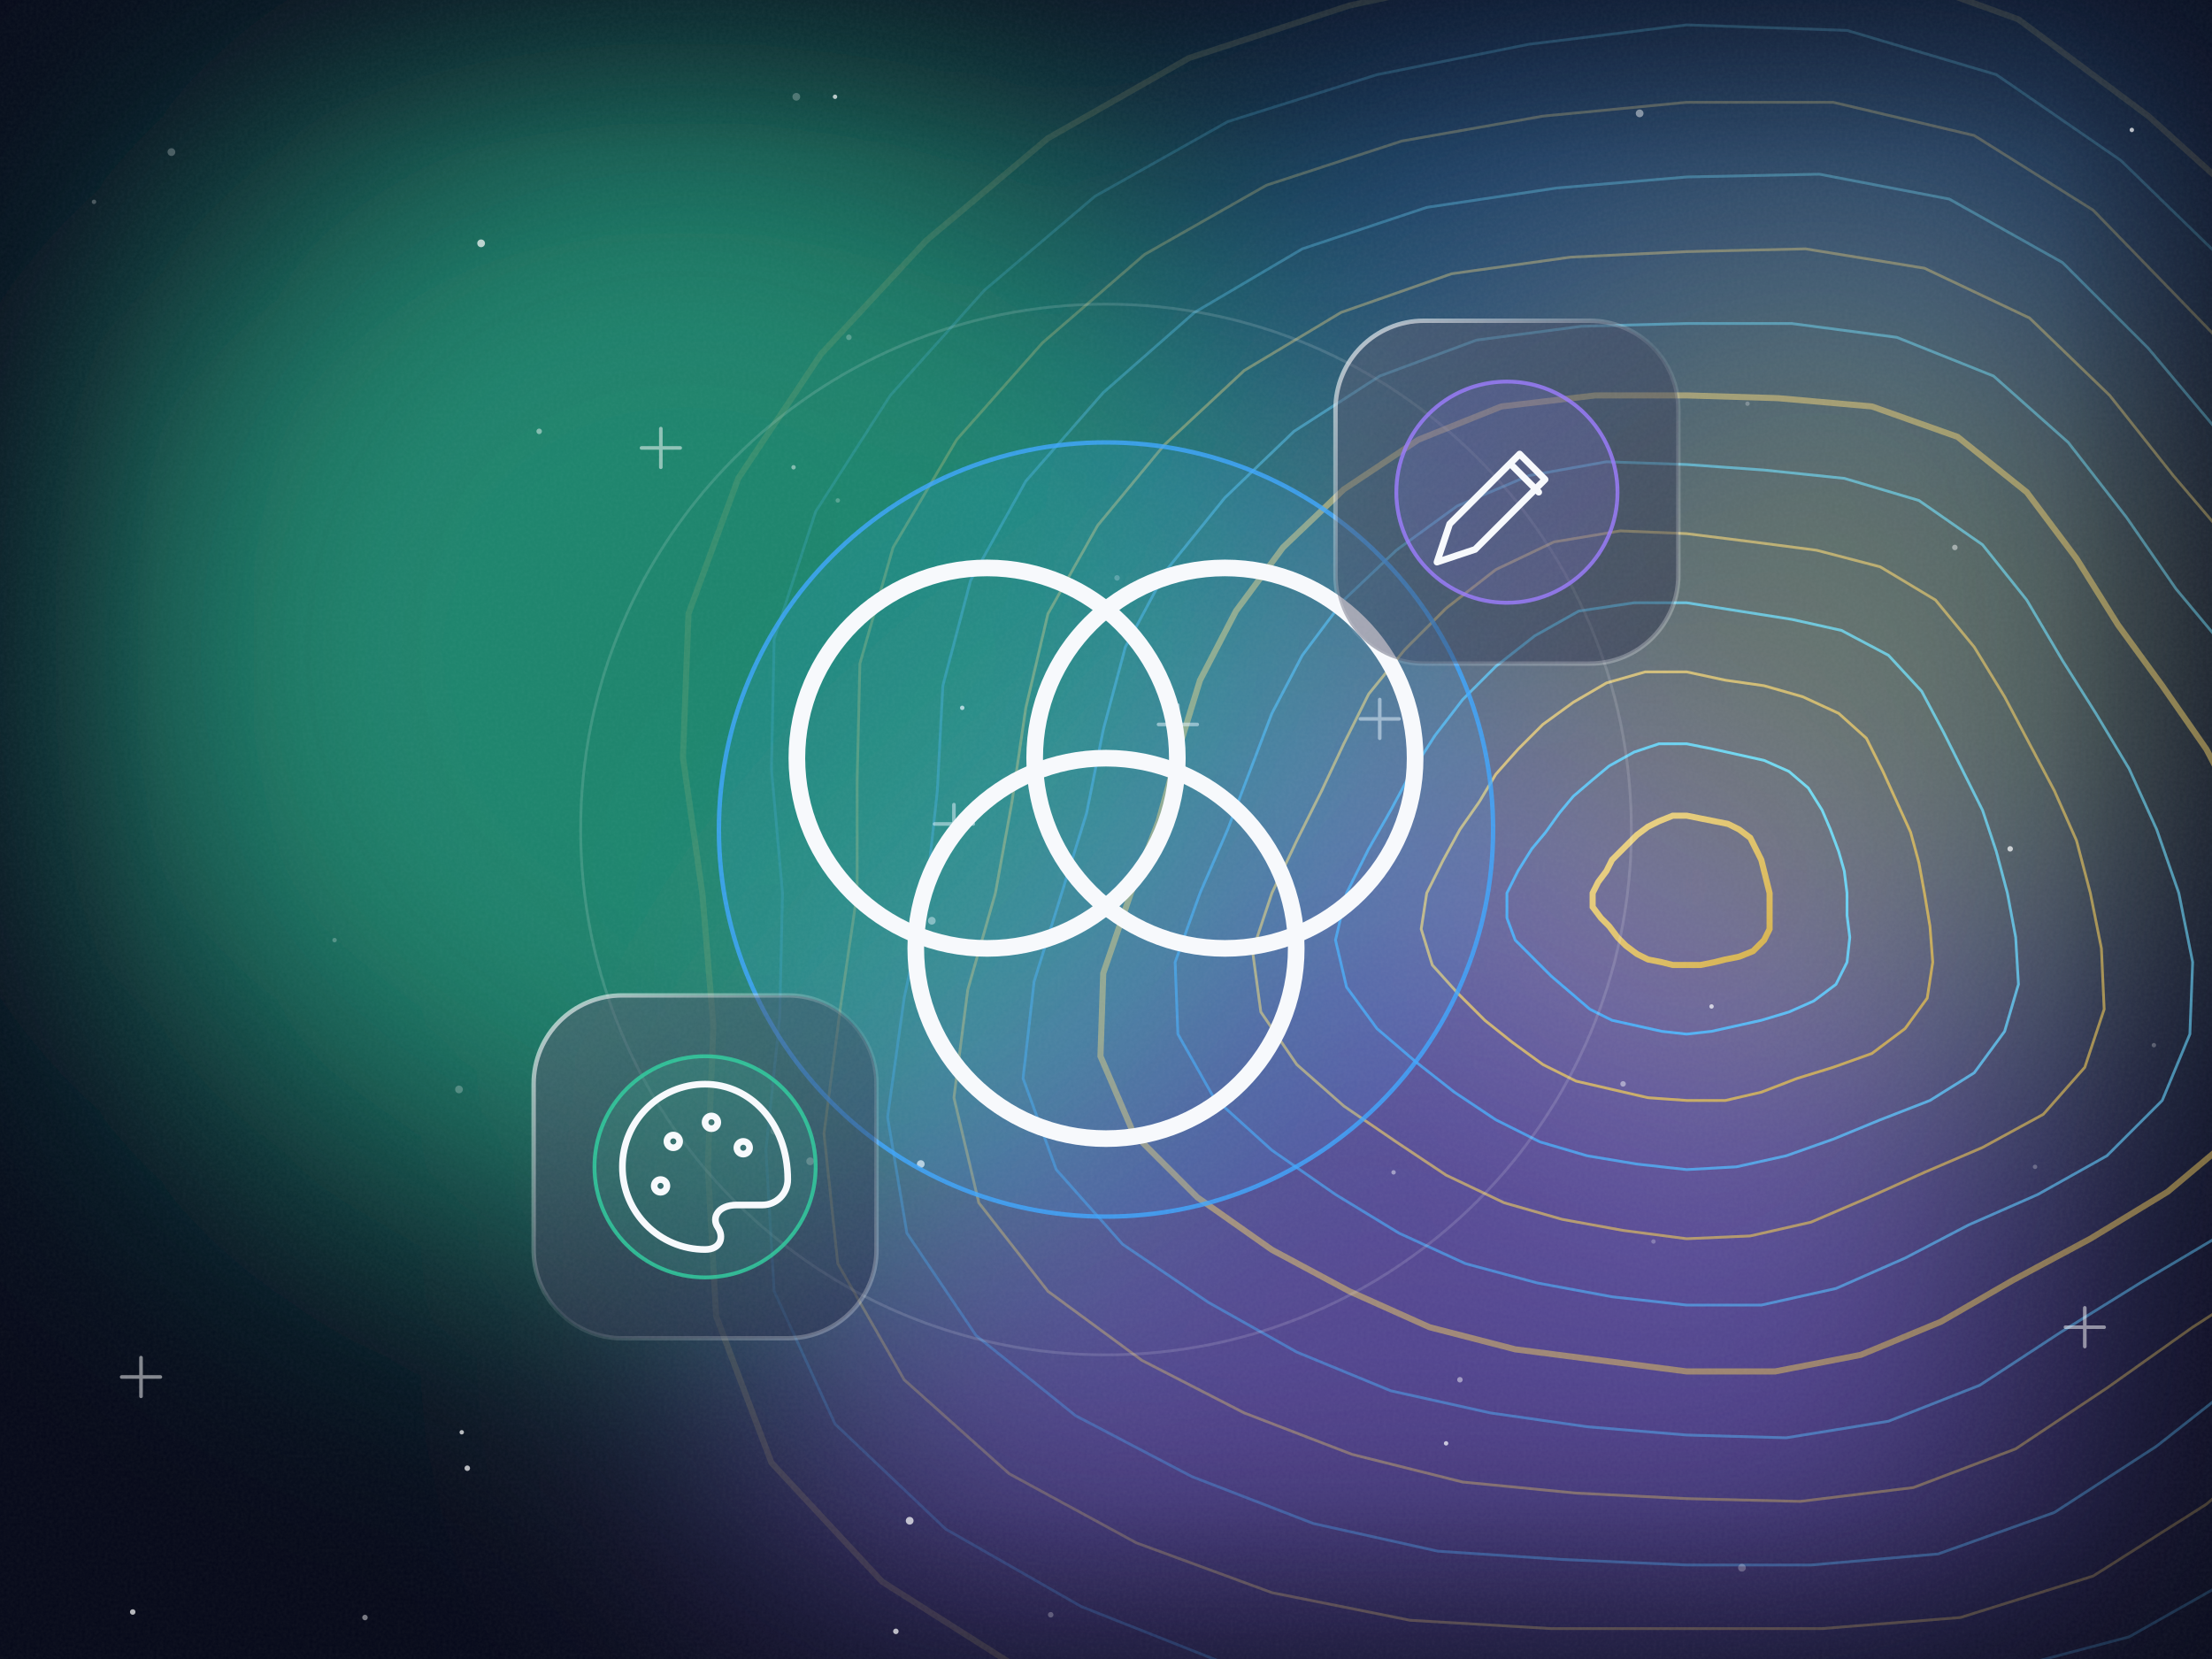
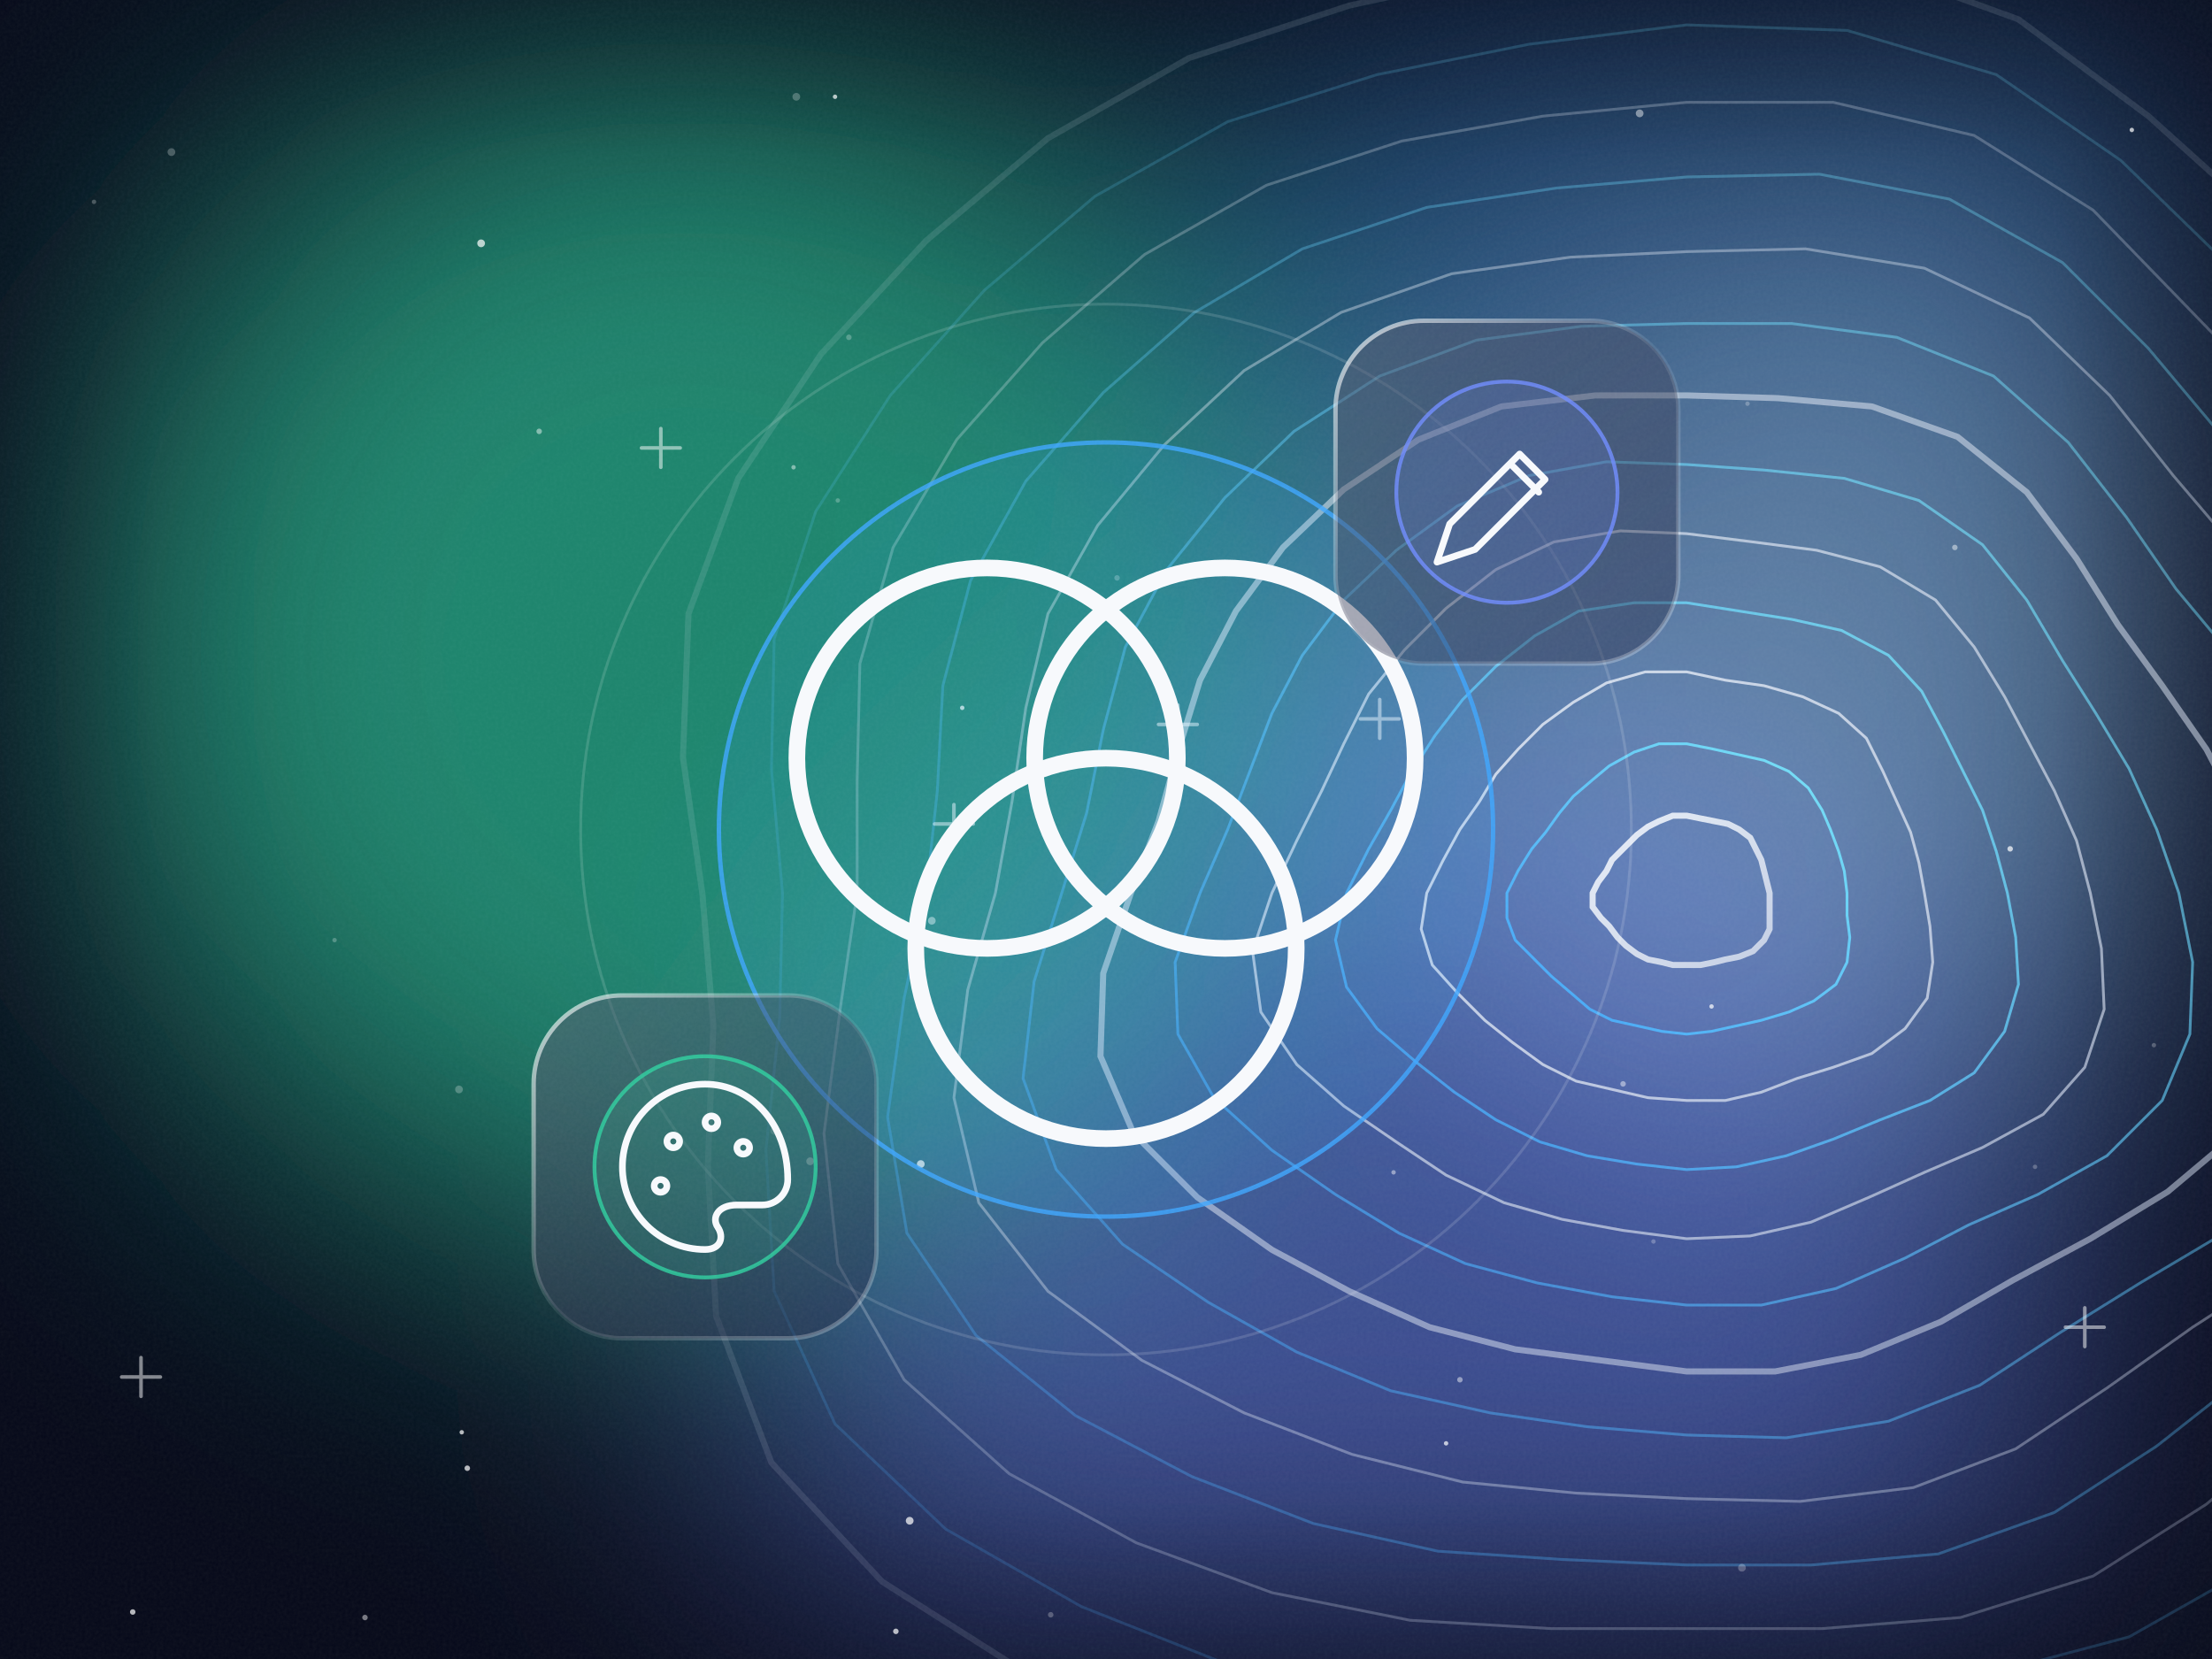
<svg xmlns="http://www.w3.org/2000/svg" viewBox="0 0 800 600" preserveAspectRatio="xMidYMid slice">
  <defs>
    <linearGradient id="gs" x1="0" y1="0" x2="1" y2="1">
      <stop offset="0" stop-color="#fff" stop-opacity=".7" />
      <stop offset=".5" stop-color="#fff" stop-opacity=".08" />
      <stop offset="1" stop-color="#fff" stop-opacity=".3" />
    </linearGradient>
    <linearGradient id="gf" x1="0" y1="0" x2="1" y2="1">
      <stop offset="0" stop-color="#fff" stop-opacity=".17" />
      <stop offset="1" stop-color="#fff" stop-opacity=".03" />
    </linearGradient>
    <linearGradient id="st1" x1="0" y1="0" x2="1" y2="1">
-       <stop offset="0" stop-color="#f1d98a" />
-       <stop offset="1" stop-color="#d9b44a" />
+       <stop offset="0" stop-color="#eef3fb" />
+       <stop offset="1" stop-color="#c9d3e6" />
    </linearGradient>
    <linearGradient id="st2" x1="0" y1="1" x2="1" y2="0">
      <stop offset="0" stop-color="#3ea6ff" />
      <stop offset="1" stop-color="#7cf0ff" />
    </linearGradient>
    <radialGradient id="orb">
      <stop offset="0" stop-color="#fff6d2" />
-       <stop offset=".35" stop-color="#d9b44a" />
-       <stop offset="1" stop-color="#d9b44a" stop-opacity="0" />
+       <stop offset=".35" stop-color="#c9d3e6" />
+       <stop offset="1" stop-color="#c9d3e6" stop-opacity="0" />
    </radialGradient>
    <filter id="grain" x="0" y="0" width="100%" height="100%">
      <feTurbulence type="fractalNoise" baseFrequency=".85" numOctaves="2" seed="4" />
      <feColorMatrix type="matrix" values="0 0 0 0 1  0 0 0 0 1  0 0 0 0 1  0 0 0 .55 0" />
    </filter>
    <filter id="b60" x="-50%" y="-50%" width="200%" height="200%">
      <feGaussianBlur stdDeviation="60" />
    </filter>
    <filter id="b24" x="-50%" y="-50%" width="200%" height="200%">
      <feGaussianBlur stdDeviation="24" />
    </filter>
  </defs>
  <rect width="800" height="600" fill="#050818" />
  <g filter="url(#b60)">
    <circle cx="661" cy="167" r="240" fill="#3ea6ff" opacity="0.42" />
-     <circle cx="509" cy="488" r="234" fill="#9b7bff" opacity="0.52" />
+     <circle cx="509" cy="488" r="234" fill="#6f8cff" opacity="0.52" />
    <circle cx="248" cy="235" r="223" fill="#2fd0a0" opacity="0.62" />
-     <circle cx="660" cy="239" r="150" fill="#d9b44a" opacity=".35" />
+     <circle cx="660" cy="239" r="150" fill="#c9d3e6" opacity=".35" />
  </g>
  <path d="M640 323 L640 327 L640 331 L640 336 L638 340 L634 344 L629 346 L624 347 L620 348 L615 349 L610 349 L605 349 L601 348 L596 347 L592 345 L588 342 L585 339 L582 335 L579 332 L576 328 L576 323 L578 319 L581 315 L583 311 L586 308 L589 305 L592 302 L596 299 L600 297 L605 295 L610 295 L615 296 L620 297 L625 298 L629 300 L633 303 L635 307 L637 311 L638 315 L639 319Z" fill="none" stroke="url(#st1)" stroke-width="2.2" stroke-opacity="0.95" />
  <path d="M668 323 L668 331 L669 339 L668 348 L664 356 L656 362 L647 366 L637 369 L628 371 L619 373 L610 374 L601 373 L592 371 L583 369 L575 365 L568 359 L561 353 L555 347 L548 340 L545 332 L545 323 L549 315 L554 307 L559 301 L564 294 L569 288 L576 282 L582 277 L591 272 L600 269 L610 269 L620 271 L629 273 L638 275 L647 279 L654 285 L659 293 L662 300 L665 308 L667 315Z" fill="none" stroke="url(#st2)" stroke-width="1.0" stroke-opacity="0.88" />
  <path d="M696 323 L698 335 L699 348 L697 361 L689 372 L677 381 L663 386 L650 390 L637 395 L624 398 L610 398 L596 397 L583 394 L570 391 L558 385 L547 377 L537 369 L527 359 L518 349 L514 336 L516 323 L522 311 L528 300 L535 290 L541 280 L549 271 L558 262 L569 254 L581 247 L595 243 L610 243 L624 246 L638 248 L652 252 L665 258 L675 267 L681 279 L686 290 L691 301 L694 312Z" fill="none" stroke="url(#st1)" stroke-width="1.0" stroke-opacity="0.81" />
  <path d="M726 323 L729 339 L730 356 L725 373 L714 388 L698 398 L680 405 L663 412 L646 418 L628 422 L610 423 L592 421 L574 418 L557 413 L541 405 L526 395 L512 384 L498 372 L487 357 L483 340 L487 323 L495 307 L503 293 L510 280 L519 266 L529 253 L541 241 L555 230 L571 221 L591 218 L610 218 L629 221 L648 224 L666 228 L683 237 L695 250 L703 265 L710 279 L717 293 L722 308Z" fill="none" stroke="url(#st2)" stroke-width="1.0" stroke-opacity="0.74" />
  <path d="M756 323 L760 343 L761 365 L754 386 L739 403 L717 415 L696 424 L676 433 L655 442 L633 447 L610 448 L587 445 L565 441 L544 435 L523 425 L505 413 L486 400 L469 385 L456 366 L453 344 L460 323 L469 304 L478 286 L486 269 L495 251 L508 235 L523 220 L541 206 L562 196 L586 192 L610 193 L634 196 L657 199 L680 205 L700 217 L714 234 L725 252 L734 269 L743 286 L751 304Z" fill="none" stroke="url(#st1)" stroke-width="1.0" stroke-opacity="0.67" />
  <path d="M788 323 L793 348 L792 374 L782 398 L762 418 L737 432 L712 443 L689 455 L664 466 L637 472 L610 472 L583 469 L556 464 L530 457 L506 446 L483 432 L460 416 L439 397 L426 374 L425 348 L434 323 L444 300 L452 279 L460 258 L471 237 L486 217 L505 199 L527 183 L553 172 L581 167 L610 168 L638 170 L667 173 L694 181 L717 197 L733 217 L746 239 L758 258 L770 278 L780 300Z" fill="none" stroke="url(#st2)" stroke-width="1.0" stroke-opacity="0.60" />
  <path d="M820 323 L825 352 L823 382 L809 410 L784 431 L756 448 L728 463 L702 478 L673 490 L642 496 L610 496 L579 492 L548 488 L517 480 L488 467 L460 452 L433 433 L410 410 L398 382 L399 352 L409 323 L419 297 L426 272 L434 246 L447 221 L464 198 L486 177 L513 159 L543 147 L577 143 L610 143 L643 144 L677 147 L708 158 L733 178 L751 202 L766 226 L782 248 L798 271 L811 296Z" fill="none" stroke="url(#st1)" stroke-width="2.2" stroke-opacity="0.53" />
  <path d="M853 323 L858 357 L853 391 L835 421 L806 445 L774 464 L745 482 L716 501 L683 514 L646 520 L610 519 L574 516 L539 511 L503 503 L469 489 L437 471 L406 450 L382 423 L370 390 L374 355 L384 323 L393 294 L399 264 L407 234 L422 206 L443 180 L468 156 L499 136 L534 123 L572 118 L610 117 L648 117 L686 122 L721 136 L748 160 L769 187 L787 213 L807 237 L827 263 L843 291Z" fill="none" stroke="url(#st2)" stroke-width="1.0" stroke-opacity="0.46" />
  <path d="M887 323 L891 361 L883 399 L859 432 L827 458 L793 480 L762 502 L729 524 L692 538 L651 543 L610 542 L570 540 L529 536 L489 526 L450 511 L413 492 L379 467 L354 435 L345 397 L350 358 L360 323 L366 290 L371 256 L379 222 L397 190 L421 161 L450 134 L485 113 L525 99 L568 93 L610 91 L653 90 L696 97 L734 115 L763 143 L786 172 L809 199 L834 225 L857 254 L875 287Z" fill="none" stroke="url(#st1)" stroke-width="1.0" stroke-opacity="0.39" />
  <path d="M921 323 L923 365 L911 407 L883 442 L848 471 L813 497 L780 523 L743 547 L701 562 L655 566 L610 566 L565 564 L520 561 L475 551 L431 534 L389 512 L353 483 L328 446 L321 404 L327 361 L335 323 L339 286 L341 248 L351 210 L371 174 L399 142 L432 113 L471 90 L516 75 L563 68 L610 64 L658 63 L705 72 L746 95 L777 126 L803 157 L831 185 L861 213 L888 245 L908 282Z" fill="none" stroke="url(#st2)" stroke-width="1.0" stroke-opacity="0.33" />
  <path d="M954 323 L954 370 L937 414 L906 452 L869 484 L833 514 L798 544 L757 570 L709 585 L659 589 L610 589 L561 589 L510 586 L460 576 L411 558 L365 533 L327 499 L303 457 L298 410 L304 364 L310 323 L310 282 L311 240 L323 198 L346 159 L377 124 L414 92 L458 67 L507 51 L558 42 L610 37 L663 37 L714 49 L757 76 L790 110 L821 142 L855 171 L890 201 L920 237 L942 278Z" fill="none" stroke="url(#st1)" stroke-width="1.0" stroke-opacity="0.26" />
  <path d="M986 323 L984 374 L963 421 L929 462 L890 497 L853 532 L816 566 L770 592 L717 606 L663 611 L610 613 L556 615 L500 613 L444 602 L391 581 L342 553 L302 515 L280 467 L277 416 L282 368 L283 323 L279 278 L280 231 L295 185 L322 143 L356 105 L396 71 L444 44 L498 27 L553 16 L610 9 L668 11 L722 27 L767 58 L804 94 L839 126 L880 155 L920 188 L953 227 L975 273Z" fill="none" stroke="url(#st2)" stroke-width="1.0" stroke-opacity="0.19" />
  <path d="M1018 323 L1012 378 L988 428 L951 472 L912 511 L875 550 L834 587 L783 614 L725 628 L667 632 L610 637 L551 642 L490 641 L429 628 L371 605 L319 572 L279 529 L259 476 L256 422 L258 371 L254 323 L247 274 L249 222 L267 173 L297 128 L335 87 L379 50 L430 21 L488 2 L548 -11 L610 -18 L672 -14 L730 7 L777 42 L817 78 L859 109 L906 139 L951 174 L986 218 L1008 269Z" fill="none" stroke="url(#st1)" stroke-width="2.2" stroke-opacity="0.12" />
  <circle cx="630" cy="567" r="1.4" fill="#fff" opacity="0.25" />
  <circle cx="587" cy="392" r="1" fill="#fff" opacity="0.45" />
  <circle cx="293" cy="420" r="1.4" fill="#fff" opacity="0.45" />
  <circle cx="324" cy="590" r="1" fill="#fff" opacity="0.7" />
  <circle cx="404" cy="209" r="1" fill="#fff" opacity="0.25" />
  <circle cx="771" cy="47" r="0.8" fill="#fff" opacity="0.7" />
  <circle cx="132" cy="585" r="1" fill="#fff" opacity="0.45" />
  <circle cx="370" cy="280" r="1" fill="#fff" opacity="0.7" />
  <circle cx="337" cy="333" r="1.4" fill="#fff" opacity="0.45" />
  <circle cx="302" cy="35" r="0.8" fill="#fff" opacity="0.7" />
  <circle cx="287" cy="169" r="0.8" fill="#fff" opacity="0.45" />
  <circle cx="593" cy="41" r="1.4" fill="#fff" opacity="0.45" />
  <circle cx="619" cy="364" r="0.8" fill="#fff" opacity="0.7" />
  <circle cx="329" cy="550" r="1.4" fill="#fff" opacity="0.7" />
  <circle cx="62" cy="55" r="1.4" fill="#fff" opacity="0.25" />
  <circle cx="280" cy="409" r="1.4" fill="#fff" opacity="0.25" />
  <circle cx="528" cy="499" r="1" fill="#fff" opacity="0.45" />
  <circle cx="736" cy="422" r="0.8" fill="#fff" opacity="0.25" />
  <circle cx="34" cy="73" r="0.8" fill="#fff" opacity="0.25" />
  <circle cx="727" cy="307" r="1" fill="#fff" opacity="0.7" />
  <circle cx="402" cy="224" r="0.8" fill="#fff" opacity="0.25" />
  <circle cx="632" cy="146" r="0.8" fill="#fff" opacity="0.25" />
  <circle cx="48" cy="583" r="1" fill="#fff" opacity="0.7" />
  <circle cx="523" cy="522" r="0.8" fill="#fff" opacity="0.7" />
  <circle cx="288" cy="35" r="1.4" fill="#fff" opacity="0.25" />
  <circle cx="707" cy="198" r="1" fill="#fff" opacity="0.45" />
  <circle cx="598" cy="449" r="0.8" fill="#fff" opacity="0.25" />
  <circle cx="169" cy="531" r="1" fill="#fff" opacity="0.7" />
  <circle cx="166" cy="394" r="1.4" fill="#fff" opacity="0.25" />
  <circle cx="779" cy="378" r="0.8" fill="#fff" opacity="0.25" />
  <circle cx="307" cy="122" r="1" fill="#fff" opacity="0.25" />
  <circle cx="195" cy="156" r="1" fill="#fff" opacity="0.45" />
  <circle cx="167" cy="518" r="0.8" fill="#fff" opacity="0.7" />
  <circle cx="504" cy="424" r="0.8" fill="#fff" opacity="0.45" />
  <circle cx="333" cy="421" r="1.4" fill="#fff" opacity="0.7" />
  <circle cx="348" cy="256" r="0.8" fill="#fff" opacity="0.7" />
  <circle cx="174" cy="88" r="1.4" fill="#fff" opacity="0.7" />
  <circle cx="380" cy="584" r="1" fill="#fff" opacity="0.25" />
  <circle cx="121" cy="340" r="0.8" fill="#fff" opacity="0.25" />
  <circle cx="303" cy="181" r="0.8" fill="#fff" opacity="0.25" />
  <path d="M754 473V487M747 480H761" stroke="#fff" stroke-opacity=".5" stroke-width="1.3" stroke-linecap="round" />
  <path d="M499 253V267M492 260H506" stroke="#fff" stroke-opacity=".5" stroke-width="1.3" stroke-linecap="round" />
  <path d="M426 255V269M419 262H433" stroke="#fff" stroke-opacity=".5" stroke-width="1.3" stroke-linecap="round" />
  <path d="M51 491V505M44 498H58" stroke="#fff" stroke-opacity=".5" stroke-width="1.3" stroke-linecap="round" />
  <path d="M239 155V169M232 162H246" stroke="#fff" stroke-opacity=".5" stroke-width="1.3" stroke-linecap="round" />
  <path d="M345 291V305M338 298H352" stroke="#fff" stroke-opacity=".5" stroke-width="1.3" stroke-linecap="round" />
  <circle cx="400" cy="300" r="190" fill="none" stroke="#fff" stroke-opacity=".14" />
  <circle cx="400" cy="300" r="140" fill="#3ea6ff" opacity=".12" />
  <circle cx="400" cy="300" r="140" fill="none" stroke="#3ea6ff" stroke-opacity=".8" stroke-width="1.6" />
  <g transform="translate(400 300) scale(4.3)" fill="none" stroke="#f7f9fc" stroke-width="1.4" stroke-linecap="round" stroke-linejoin="round">
    <circle cx="-10" cy="-6" r="16" />
    <circle cx="10" cy="-6" r="16" />
    <circle cx="0" cy="10" r="16" />
  </g>
  <rect x="483" y="116" width="124" height="124" rx="32" fill="#0a1030" opacity=".4" />
  <rect x="483" y="116" width="124" height="124" rx="32" fill="url(#gf)" stroke="url(#gs)" stroke-width="1.6" />
-   <circle cx="545" cy="178" r="40" fill="#9b7bff" opacity=".16" />
-   <circle cx="545" cy="178" r="40" fill="none" stroke="#9b7bff" stroke-opacity=".8" stroke-width="1.4" />
+   <circle cx="545" cy="178" r="40" fill="#6f8cff" opacity=".16" />
+   <circle cx="545" cy="178" r="40" fill="none" stroke="#6f8cff" stroke-opacity=".8" stroke-width="1.4" />
  <g transform="translate(545 178) scale(1.15)" fill="none" stroke="#f7f9fc" stroke-width="2.1" stroke-linecap="round" stroke-linejoin="round">
    <path d="M-22 22l4-12 22-22 8 8-22 22z M2 -8l8 8" />
  </g>
  <rect x="193" y="360" width="124" height="124" rx="32" fill="#0a1030" opacity=".4" />
  <rect x="193" y="360" width="124" height="124" rx="32" fill="url(#gf)" stroke="url(#gs)" stroke-width="1.6" />
  <circle cx="255" cy="422" r="40" fill="#2fd0a0" opacity=".16" />
  <circle cx="255" cy="422" r="40" fill="none" stroke="#2fd0a0" stroke-opacity=".8" stroke-width="1.4" />
  <g transform="translate(255 422) scale(1.15)" fill="none" stroke="#f7f9fc" stroke-width="2.1" stroke-linecap="round" stroke-linejoin="round">
    <path d="M0 -26a26 26 0 1 0 0 52c5 0 6-4 4-7s0-7 6-7h8a8 8 0 0 0 8-8c0-18-12-30-26-30z" />
    <circle cx="-10" cy="-8" r="2" />
    <circle cx="2" cy="-14" r="2" />
    <circle cx="12" cy="-6" r="2" />
    <circle cx="-14" cy="6" r="2" />
  </g>
  <rect width="800" height="600" filter="url(#grain)" opacity="0.08" />
</svg>
